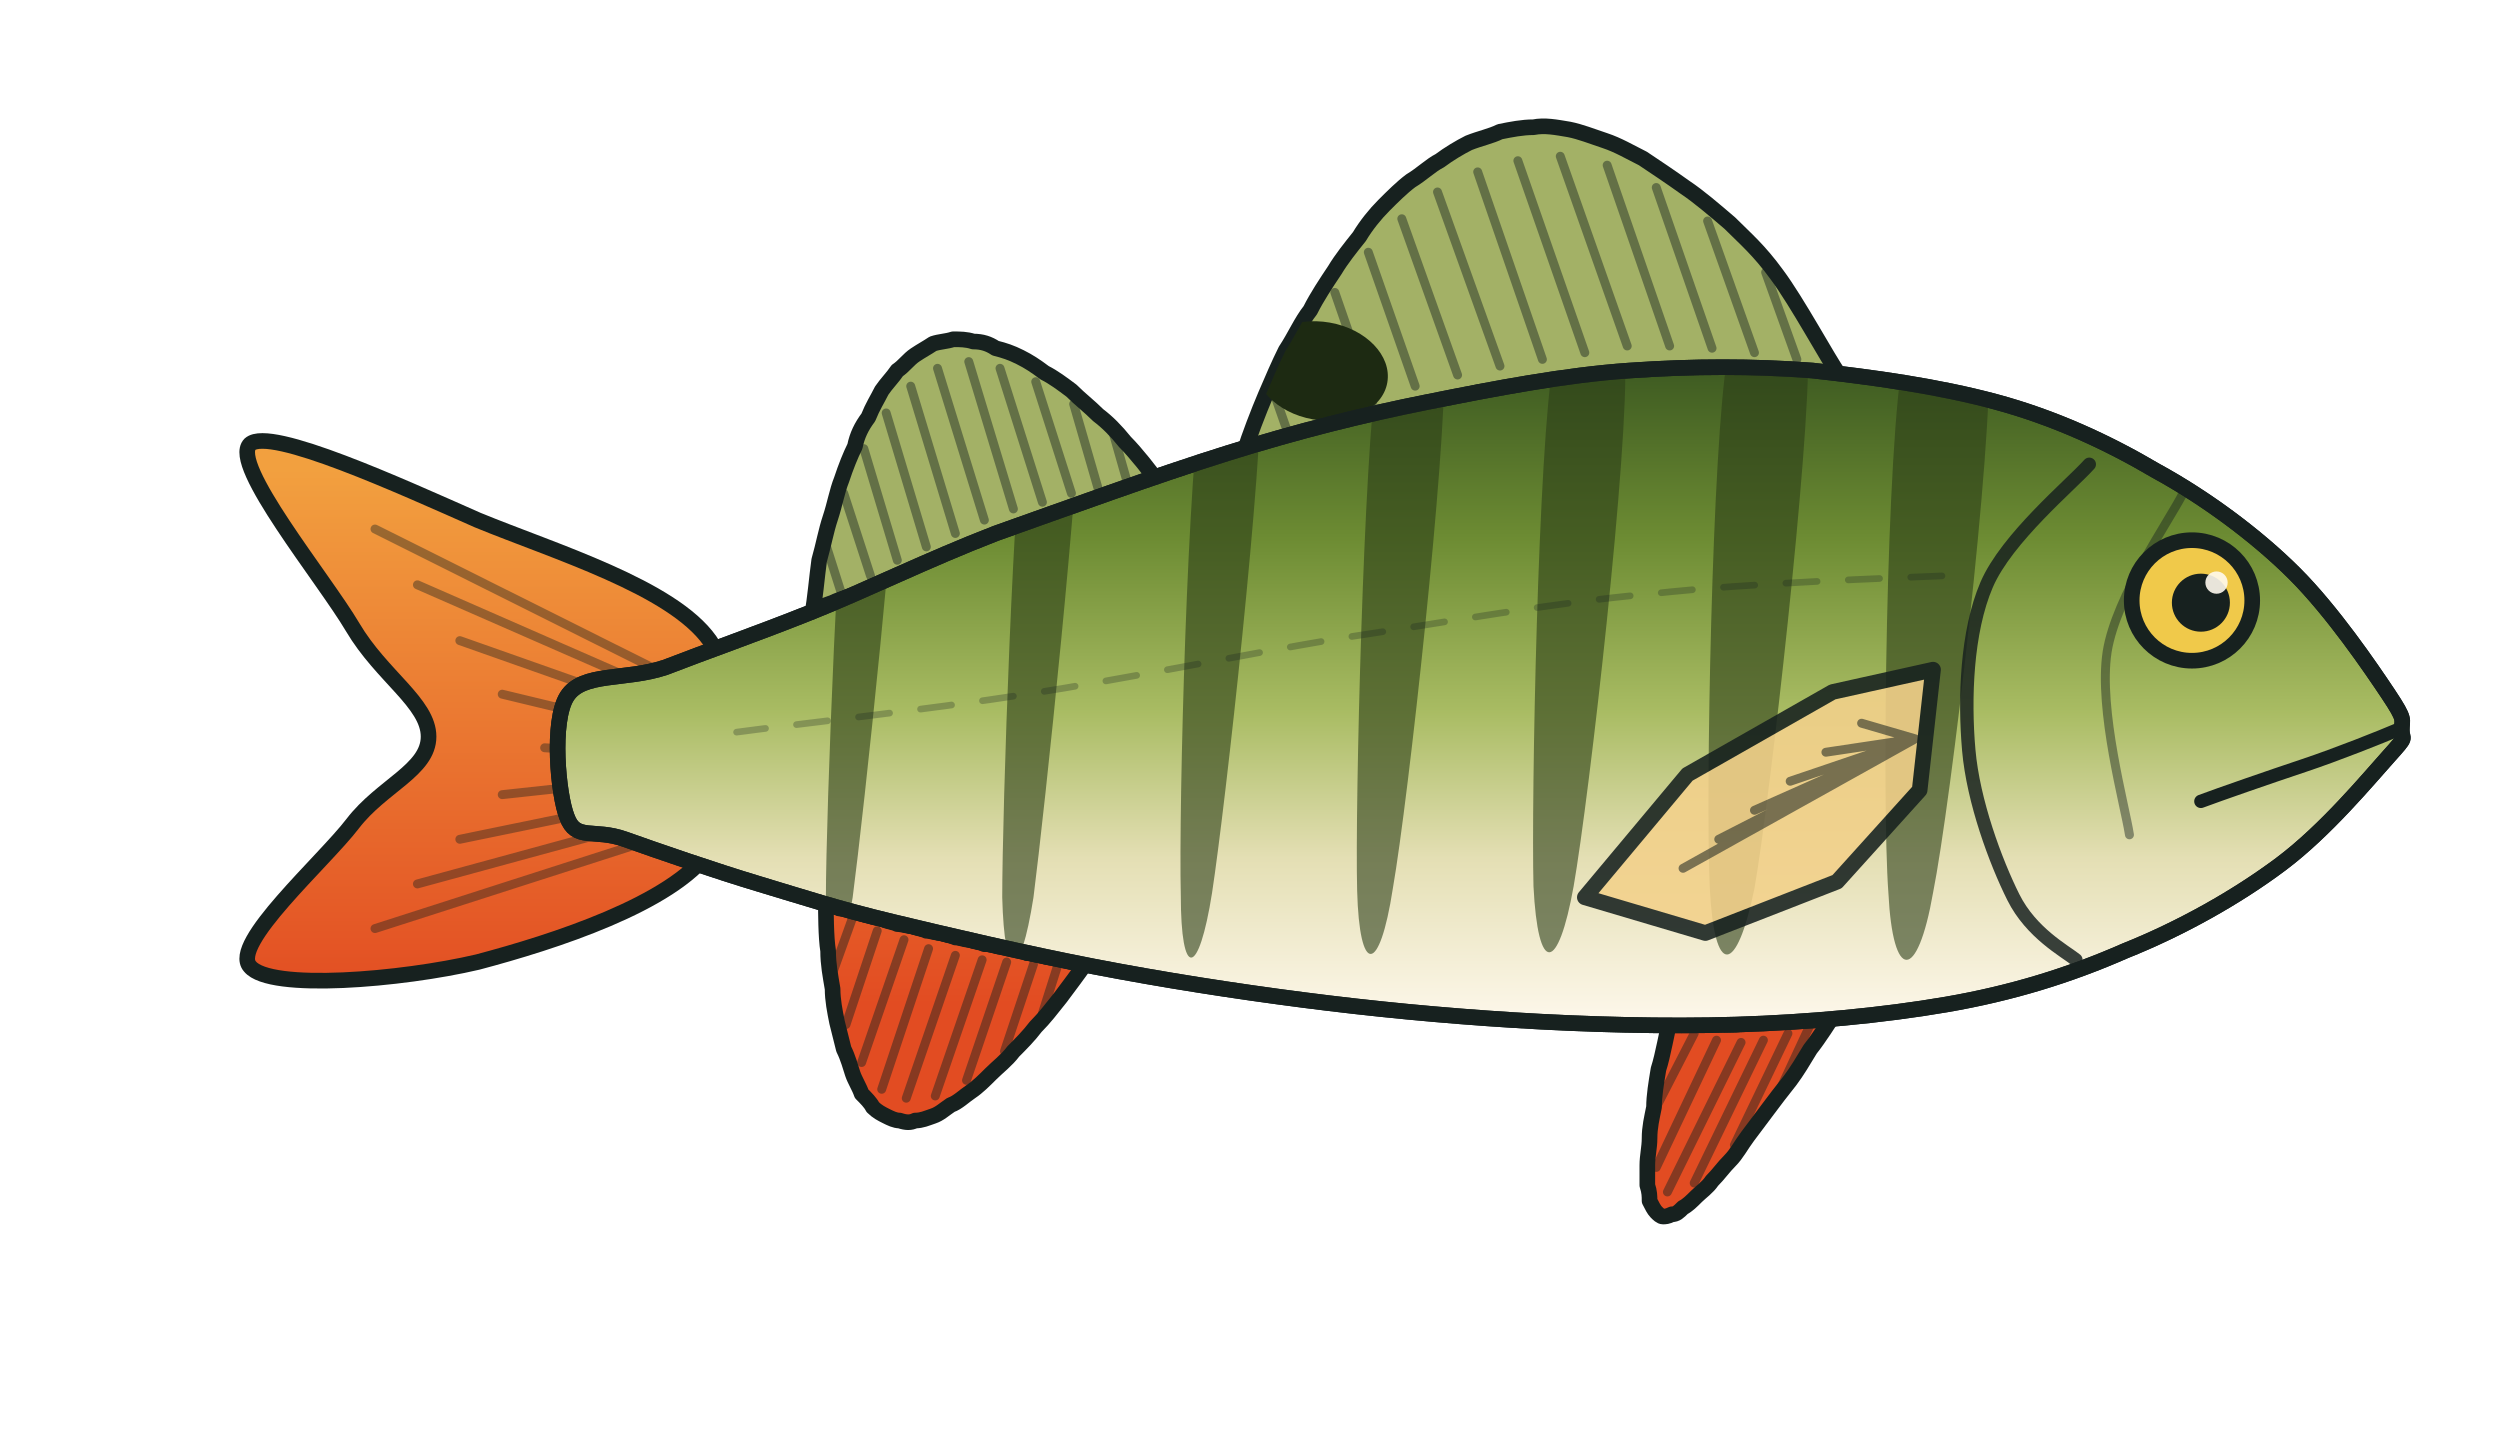
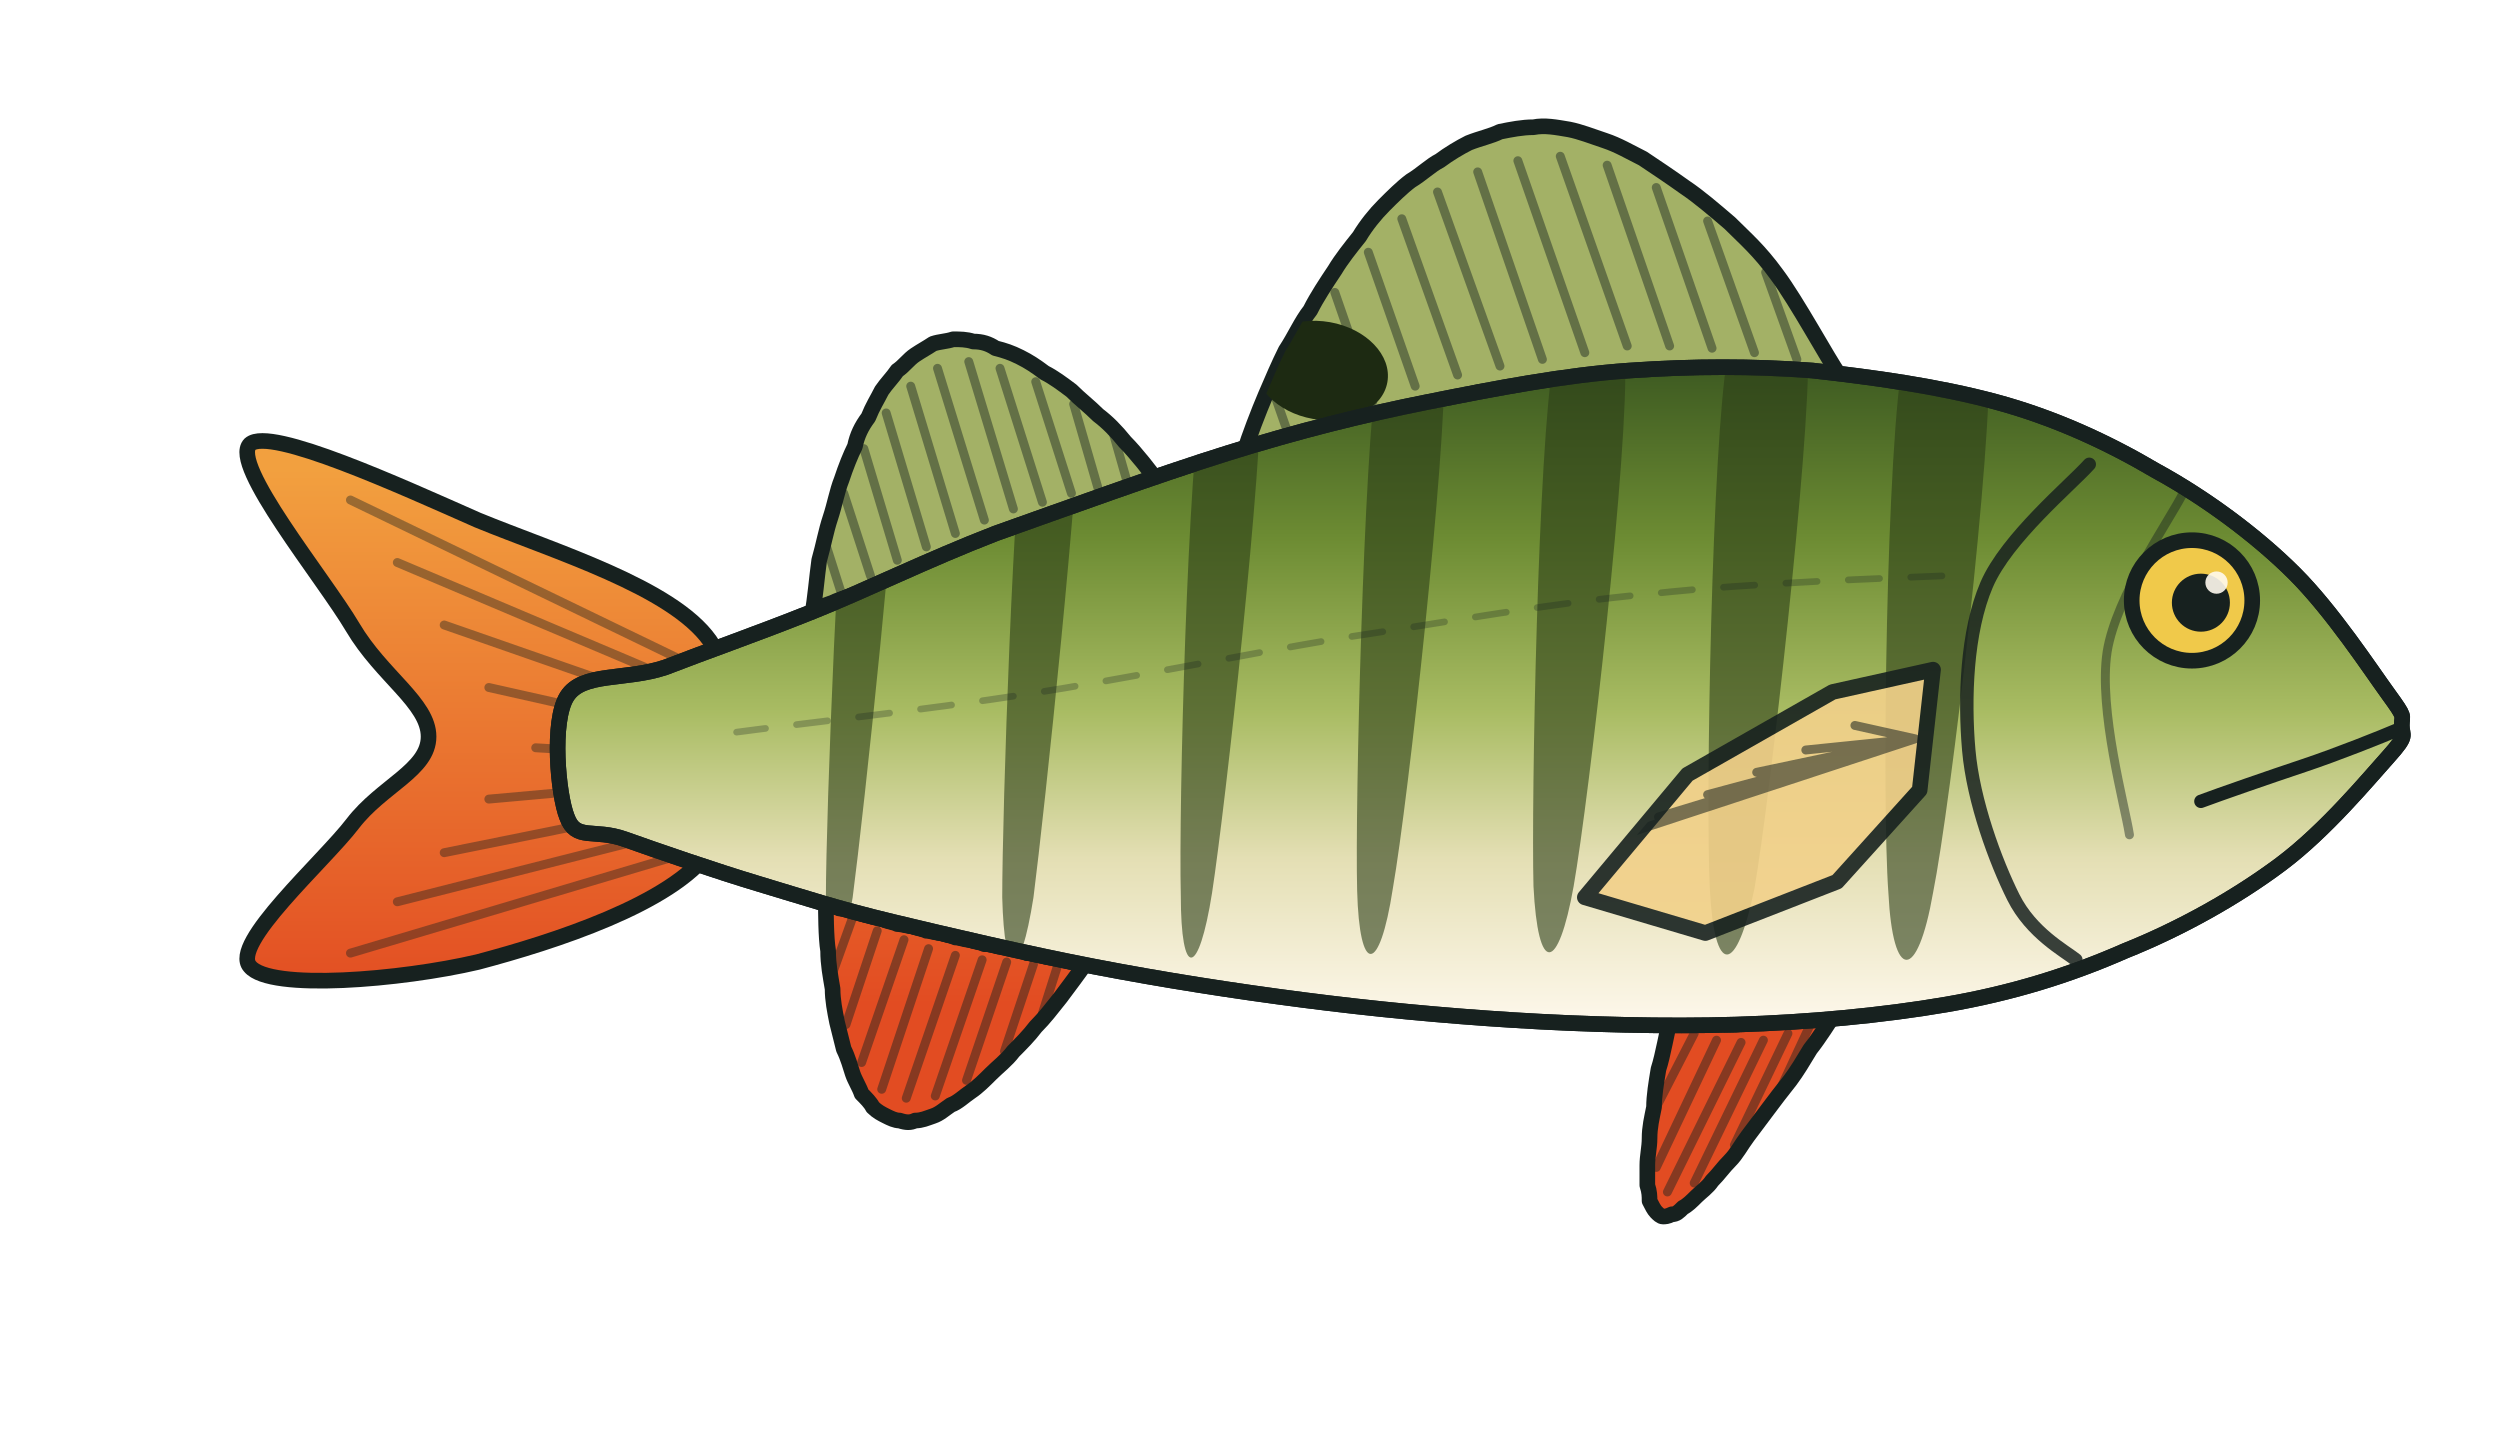
<svg xmlns="http://www.w3.org/2000/svg" viewBox="0 0 1120 640" width="1120" height="640">
  <g transform="translate(1070,330) scale(-1,1)">
    <defs>
      <linearGradient id="hud7" x1="0" y1="-166" x2="0" y2="132" gradientUnits="userSpaceOnUse">
        <stop offset="0" stop-color="#3D5A21" />
        <stop offset=".26" stop-color="#6D8C33" />
        <stop offset=".52" stop-color="#A9BC63" />
        <stop offset=".74" stop-color="#E4DFB4" />
        <stop offset="1" stop-color="#FFF9EE" />
      </linearGradient>
      <linearGradient id="ror7" x1="0" y1="-120" x2="0" y2="120" gradientUnits="userSpaceOnUse">
        <stop offset="0" stop-color="#F2A03F" />
        <stop offset="1" stop-color="#E24C22" />
      </linearGradient>
      <clipPath id="klip7">
-         <path d="M 0,-19 C 8,-31 25,-56 42,-73 C 59,-90 82,-107 104,-119 C 126,-132 150,-143 176,-150 C 202,-157 231,-161 258,-164 C 285,-166 311,-166 340,-164 C 369,-162 400,-156 430,-150 C 460,-144 488,-137 520,-127 C 552,-117 593,-102 624,-91 C 655,-79 681,-66 706,-56 C 731,-46 754,-38 772,-31 C 790,-25 809,-29 816,-18 C 823,-7 820,26 816,36 C 812,47 804,41 790,46 C 776,51 750,60 730,66 C 710,72 695,77 670,83 C 645,89 611,97 580,103 C 549,109 517,114 486,118 C 455,122 424,125 392,127 C 360,129 324,130 292,129 C 260,128 227,125 198,120 C 169,115 143,107 118,96 C 93,86 68,72 48,57 C 28,42 9,19 0,9 C -9,-1 -6,2 -6,-3 C -6,-8 -8,-7 0,-19 Z" />
+         <path d="M 0,-19 C 8,-30 25,-56 42,-73 C 59,-90 82,-107 104,-119 C 126,-132 150,-143 176,-150 C 202,-157 231,-161 258,-164 C 285,-166 311,-166 340,-164 C 369,-162 400,-156 430,-150 C 460,-144 488,-137 520,-127 C 552,-117 593,-102 624,-91 C 655,-79 681,-66 706,-56 C 731,-46 754,-38 772,-31 C 790,-25 809,-29 816,-18 C 823,-7 820,26 816,36 C 812,47 804,41 790,46 C 776,51 750,60 730,66 C 710,72 695,77 670,83 C 645,89 611,97 580,103 C 549,109 517,114 486,118 C 455,122 424,125 392,127 C 360,129 324,130 292,129 C 260,128 227,125 198,120 C 169,115 143,107 118,96 C 93,86 68,72 48,57 C 28,42 9,19 0,9 C -9,-1 -6,-0 -6,-5 C -6,-10 -8,-8 0,-19 Z" />
      </clipPath>
      <clipPath id="ryg17">
        <path d="M 246,-162 C 251,-169 265,-195 274,-207 C 282,-218 288,-223 295,-230 C 302,-236 309,-242 315,-246 C 322,-251 328,-255 334,-259 C 340,-262 345,-265 351,-267 C 357,-269 362,-271 367,-272 C 373,-273 378,-274 383,-273 C 388,-273 393,-272 398,-271 C 402,-269 407,-268 412,-266 C 416,-264 421,-261 425,-258 C 429,-256 433,-252 438,-249 C 442,-246 446,-242 450,-238 C 454,-234 458,-229 461,-224 C 465,-219 469,-214 472,-209 C 476,-203 480,-197 483,-191 C 487,-186 490,-179 494,-173 C 497,-167 500,-160 503,-153 C 506,-146 511,-133 512,-129 C 513,-125 514,-128 512,-129 C 510,-130 502,-131 497,-133 C 492,-134 487,-135 482,-137 C 478,-138 473,-139 468,-141 C 463,-142 458,-143 453,-144 C 448,-146 443,-147 438,-148 C 433,-149 428,-150 423,-151 C 418,-152 413,-153 409,-154 C 404,-155 399,-155 394,-156 C 389,-157 384,-158 379,-158 C 374,-159 369,-160 364,-161 C 359,-161 354,-162 349,-163 C 345,-163 340,-164 335,-164 C 330,-164 325,-164 320,-164 C 315,-164 310,-164 305,-164 C 300,-164 295,-164 290,-164 C 285,-164 280,-164 276,-164 C 271,-164 266,-164 261,-164 C 256,-163 248,-162 246,-162 C 244,-162 241,-154 246,-162 Z" />
      </clipPath>
      <clipPath id="ryg27">
        <path d="M 552,-115 C 554,-118 561,-127 566,-132 C 570,-137 574,-141 578,-144 C 582,-148 586,-151 590,-155 C 594,-158 598,-161 602,-163 C 606,-166 609,-168 613,-170 C 617,-172 620,-173 624,-174 C 627,-176 630,-177 634,-177 C 637,-178 640,-178 643,-178 C 646,-177 649,-177 652,-176 C 655,-174 657,-173 660,-171 C 663,-169 665,-166 668,-164 C 670,-161 673,-158 675,-155 C 677,-151 679,-148 681,-143 C 684,-139 686,-135 687,-130 C 689,-126 691,-121 693,-115 C 695,-110 696,-104 698,-98 C 700,-92 701,-86 703,-79 C 704,-72 705,-60 706,-56 C 707,-52 707,-56 706,-56 C 705,-57 700,-59 697,-60 C 695,-61 692,-62 689,-63 C 686,-64 683,-65 680,-67 C 677,-68 675,-69 672,-70 C 669,-71 666,-73 663,-74 C 660,-75 658,-76 655,-77 C 652,-79 649,-80 646,-81 C 643,-82 640,-83 638,-85 C 635,-86 632,-87 629,-88 C 626,-90 623,-91 620,-92 C 618,-93 615,-94 612,-95 C 609,-96 606,-97 603,-98 C 600,-99 598,-100 595,-101 C 592,-102 589,-103 586,-104 C 583,-105 581,-106 578,-107 C 575,-107 572,-108 569,-109 C 566,-110 563,-111 561,-112 C 558,-113 553,-115 552,-115 C 551,-116 550,-113 552,-115 Z" />
      </clipPath>
      <clipPath id="gat7">
        <path d="M 584,102 C 586,105 592,113 595,117 C 599,122 602,126 606,130 C 609,134 613,138 616,141 C 619,145 623,148 626,151 C 629,154 632,157 635,159 C 638,161 641,164 644,165 C 647,167 649,169 652,170 C 655,171 657,172 660,172 C 662,173 664,173 667,172 C 669,172 671,171 673,170 C 675,169 677,168 679,166 C 680,164 682,162 684,160 C 685,157 687,154 688,151 C 689,148 690,144 692,140 C 693,136 694,132 695,128 C 696,123 697,118 697,113 C 698,107 699,102 699,96 C 700,90 700,78 700,75 C 700,71 701,74 700,75 C 699,75 696,76 694,77 C 691,77 689,78 687,78 C 685,79 683,80 681,80 C 679,81 676,81 674,82 C 672,83 670,83 668,84 C 666,84 663,85 661,85 C 659,86 657,86 655,87 C 653,87 651,88 648,88 C 646,89 644,89 642,90 C 640,90 638,91 636,91 C 633,92 631,92 629,93 C 627,93 625,93 623,94 C 621,94 618,95 616,95 C 614,96 612,96 610,97 C 608,97 605,98 603,98 C 601,99 599,99 597,99 C 595,100 593,100 590,101 C 588,101 585,102 584,102 C 583,102 582,100 584,102 Z" />
      </clipPath>
      <clipPath id="bug7">
        <path d="M 248,124 C 250,127 255,135 259,140 C 262,145 265,150 268,154 C 272,159 275,163 278,167 C 281,171 284,175 287,179 C 290,183 292,187 295,190 C 298,193 300,196 303,199 C 305,202 308,204 310,206 C 312,208 314,210 316,211 C 318,213 319,214 321,214 C 323,215 324,215 325,215 C 326,215 327,214 328,213 C 329,212 330,210 331,208 C 331,206 331,204 332,201 C 332,198 332,195 332,192 C 332,188 331,184 331,180 C 331,175 330,171 329,166 C 329,161 328,155 327,149 C 325,143 323,131 322,128 C 321,124 323,128 322,128 C 321,128 319,128 318,128 C 317,128 315,128 314,128 C 312,128 311,128 310,128 C 308,128 307,128 306,128 C 304,128 303,128 301,128 C 300,128 299,128 297,129 C 296,129 295,129 293,129 C 292,129 290,129 289,128 C 288,128 286,128 285,128 C 284,128 282,128 281,128 C 280,127 278,127 277,127 C 275,127 274,127 273,127 C 271,127 270,126 269,126 C 267,126 266,126 264,126 C 263,126 262,126 260,126 C 259,125 258,125 256,125 C 255,125 253,125 252,125 C 251,125 249,124 248,124 C 247,124 246,122 248,124 Z" />
      </clipPath>
      <clipPath id="hale7">
        <path d="M 752,-43 C 769,-67 822,-83 856,-97 C 890,-112 949,-139 958,-131 C 967,-122 925,-71 912,-49 C 899,-27 878,-15 878,-0 C 878,15 899,22 912,39 C 925,56 967,93 958,103 C 949,114 890,109 856,101 C 822,92 769,75 752,51 C 735,28 735,-18 752,-43 Z" />
      </clipPath>
      <clipPath id="bryst7">
        <path d="M 204,-30 L 249,-20 L 314,17 L 360,72 L 306,88 L 247,65 L 210,24 Z" />
      </clipPath>
    </defs>
    <g fill="none" stroke="#17211F" stroke-width="7" stroke-linejoin="round" stroke-linecap="round">
      <path d="M 246,-162 C 251,-169 265,-195 274,-207 C 282,-218 288,-223 295,-230 C 302,-236 309,-242 315,-246 C 322,-251 328,-255 334,-259 C 340,-262 345,-265 351,-267 C 357,-269 362,-271 367,-272 C 373,-273 378,-274 383,-273 C 388,-273 393,-272 398,-271 C 402,-269 407,-268 412,-266 C 416,-264 421,-261 425,-258 C 429,-256 433,-252 438,-249 C 442,-246 446,-242 450,-238 C 454,-234 458,-229 461,-224 C 465,-219 469,-214 472,-209 C 476,-203 480,-197 483,-191 C 487,-186 490,-179 494,-173 C 497,-167 500,-160 503,-153 C 506,-146 511,-133 512,-129 C 513,-125 514,-128 512,-129 C 510,-130 502,-131 497,-133 C 492,-134 487,-135 482,-137 C 478,-138 473,-139 468,-141 C 463,-142 458,-143 453,-144 C 448,-146 443,-147 438,-148 C 433,-149 428,-150 423,-151 C 418,-152 413,-153 409,-154 C 404,-155 399,-155 394,-156 C 389,-157 384,-158 379,-158 C 374,-159 369,-160 364,-161 C 359,-161 354,-162 349,-163 C 345,-163 340,-164 335,-164 C 330,-164 325,-164 320,-164 C 315,-164 310,-164 305,-164 C 300,-164 295,-164 290,-164 C 285,-164 280,-164 276,-164 C 271,-164 266,-164 261,-164 C 256,-163 248,-162 246,-162 C 244,-162 241,-154 246,-162 Z" fill="#A3B166" />
      <g clip-path="url(#ryg17)">
        <path d="M 265,-169 L 279,-208 M 284,-172 L 305,-231 M 303,-174 L 328,-246 M 322,-175 L 350,-256 M 341,-175 L 371,-260 M 360,-172 L 390,-258 M 379,-169 L 408,-253 M 398,-166 L 426,-244 M 417,-162 L 442,-232 M 436,-157 L 457,-217 M 455,-150 L 472,-199 M 474,-143 L 486,-178 M 493,-136 L 500,-156" stroke-width="4" opacity=".45" />
      </g>
      <path d="M 552,-115 C 554,-118 561,-127 566,-132 C 570,-137 574,-141 578,-144 C 582,-148 586,-151 590,-155 C 594,-158 598,-161 602,-163 C 606,-166 609,-168 613,-170 C 617,-172 620,-173 624,-174 C 627,-176 630,-177 634,-177 C 637,-178 640,-178 643,-178 C 646,-177 649,-177 652,-176 C 655,-174 657,-173 660,-171 C 663,-169 665,-166 668,-164 C 670,-161 673,-158 675,-155 C 677,-151 679,-148 681,-143 C 684,-139 686,-135 687,-130 C 689,-126 691,-121 693,-115 C 695,-110 696,-104 698,-98 C 700,-92 701,-86 703,-79 C 704,-72 705,-60 706,-56 C 707,-52 707,-56 706,-56 C 705,-57 700,-59 697,-60 C 695,-61 692,-62 689,-63 C 686,-64 683,-65 680,-67 C 677,-68 675,-69 672,-70 C 669,-71 666,-73 663,-74 C 660,-75 658,-76 655,-77 C 652,-79 649,-80 646,-81 C 643,-82 640,-83 638,-85 C 635,-86 632,-87 629,-88 C 626,-90 623,-91 620,-92 C 618,-93 615,-94 612,-95 C 609,-96 606,-97 603,-98 C 600,-99 598,-100 595,-101 C 592,-102 589,-103 586,-104 C 583,-105 581,-106 578,-107 C 575,-107 572,-108 569,-109 C 566,-110 563,-111 561,-112 C 558,-113 553,-115 552,-115 C 551,-116 550,-113 552,-115 Z" fill="#A3B166" />
      <g clip-path="url(#ryg27)">
        <path d="M 565,-114 L 571,-135 M 578,-111 L 589,-149 M 590,-109 L 606,-159 M 603,-105 L 622,-165 M 616,-102 L 636,-168 M 629,-97 L 650,-165 M 642,-91 L 662,-157 M 655,-85 L 673,-145 M 668,-79 L 683,-129 M 680,-72 L 692,-109 M 693,-64 L 700,-86" stroke-width="4" opacity=".45" />
      </g>
      <path d="M 584,102 C 586,105 592,113 595,117 C 599,122 602,126 606,130 C 609,134 613,138 616,141 C 619,145 623,148 626,151 C 629,154 632,157 635,159 C 638,161 641,164 644,165 C 647,167 649,169 652,170 C 655,171 657,172 660,172 C 662,173 664,173 667,172 C 669,172 671,171 673,170 C 675,169 677,168 679,166 C 680,164 682,162 684,160 C 685,157 687,154 688,151 C 689,148 690,144 692,140 C 693,136 694,132 695,128 C 696,123 697,118 697,113 C 698,107 699,102 699,96 C 700,90 700,78 700,75 C 700,71 701,74 700,75 C 699,75 696,76 694,77 C 691,77 689,78 687,78 C 685,79 683,80 681,80 C 679,81 676,81 674,82 C 672,83 670,83 668,84 C 666,84 663,85 661,85 C 659,86 657,86 655,87 C 653,87 651,88 648,88 C 646,89 644,89 642,90 C 640,90 638,91 636,91 C 633,92 631,92 629,93 C 627,93 625,93 623,94 C 621,94 618,95 616,95 C 614,96 612,96 610,97 C 608,97 605,98 603,98 C 601,99 599,99 597,99 C 595,100 593,100 590,101 C 588,101 585,102 584,102 C 583,102 582,100 584,102 Z" fill="url(#ror7)" />
      <g clip-path="url(#gat7)">
        <path d="M 596,102 L 603,124 M 607,102 L 620,141 M 619,101 L 637,154 M 630,100 L 651,161 M 642,98 L 664,162 M 654,95 L 675,158 M 665,91 L 684,146 M 677,87 L 691,129 M 688,81 L 697,106" stroke-width="4" opacity=".45" />
      </g>
      <path d="M 248,124 C 250,127 255,135 259,140 C 262,145 265,150 268,154 C 272,159 275,163 278,167 C 281,171 284,175 287,179 C 290,183 292,187 295,190 C 298,193 300,196 303,199 C 305,202 308,204 310,206 C 312,208 314,210 316,211 C 318,213 319,214 321,214 C 323,215 324,215 325,215 C 326,215 327,214 328,213 C 329,212 330,210 331,208 C 331,206 331,204 332,201 C 332,198 332,195 332,192 C 332,188 331,184 331,180 C 331,175 330,171 329,166 C 329,161 328,155 327,149 C 325,143 323,131 322,128 C 321,124 323,128 322,128 C 321,128 319,128 318,128 C 317,128 315,128 314,128 C 312,128 311,128 310,128 C 308,128 307,128 306,128 C 304,128 303,128 301,128 C 300,128 299,128 297,129 C 296,129 295,129 293,129 C 292,129 290,129 289,128 C 288,128 286,128 285,128 C 284,128 282,128 281,128 C 280,127 278,127 277,127 C 275,127 274,127 273,127 C 271,127 270,126 269,126 C 267,126 266,126 264,126 C 263,126 262,126 260,126 C 259,125 258,125 256,125 C 255,125 253,125 252,125 C 251,125 249,124 248,124 C 247,124 246,122 248,124 Z" fill="url(#ror7)" />
      <g clip-path="url(#bug7)">
        <path d="M 259,129 L 272,157 M 269,133 L 293,183 M 280,136 L 311,200 M 290,137 L 323,204 M 301,136 L 328,193 M 311,133 L 329,168" stroke-width="4" opacity=".45" />
      </g>
      <path d="M 752,-43 C 769,-67 822,-83 856,-97 C 890,-112 949,-139 958,-131 C 967,-122 925,-71 912,-49 C 899,-27 878,-15 878,-0 C 878,15 899,22 912,39 C 925,56 967,93 958,103 C 949,114 890,109 856,101 C 822,92 769,75 752,51 C 735,28 735,-18 752,-43 Z" fill="url(#ror7)" />
      <g clip-path="url(#hale7)">
-         <path d="M 762,-23 L 902,-93 M 762,-15 L 883,-68 M 762,-7 L 864,-43 M 762,1 L 845,-19 M 762,9 L 826,5 M 762,17 L 845,26 M 762,25 L 864,46 M 762,33 L 883,66 M 762,41 L 902,86" stroke-width="4" opacity=".4" />
+         <path d="M 762,-33 L 913,-106 M 762,-23 L 892,-78 M 762,-12 L 871,-50 M 762,-2 L 851,-22 M 762,9 L 830,5 M 762,20 L 851,28 M 762,30 L 871,52 M 762,41 L 892,74 M 762,52 L 913,97" stroke-width="4" opacity=".4" />
      </g>
      <g clip-path="url(#ryg17)">
-         <ellipse cx="478.0" cy="-163.8" rx="30" ry="22" fill="#1D2A12" stroke="none" transform="rotate(-10 478 -164)" />
+         <ellipse cx="478" cy="-164" rx="30" ry="22" fill="#1D2A12" stroke="none" transform="rotate(-10 478 -164)" />
      </g>
-       <path d="M 0,-19 C 8,-31 25,-56 42,-73 C 59,-90 82,-107 104,-119 C 126,-132 150,-143 176,-150 C 202,-157 231,-161 258,-164 C 285,-166 311,-166 340,-164 C 369,-162 400,-156 430,-150 C 460,-144 488,-137 520,-127 C 552,-117 593,-102 624,-91 C 655,-79 681,-66 706,-56 C 731,-46 754,-38 772,-31 C 790,-25 809,-29 816,-18 C 823,-7 820,26 816,36 C 812,47 804,41 790,46 C 776,51 750,60 730,66 C 710,72 695,77 670,83 C 645,89 611,97 580,103 C 549,109 517,114 486,118 C 455,122 424,125 392,127 C 360,129 324,130 292,129 C 260,128 227,125 198,120 C 169,115 143,107 118,96 C 93,86 68,72 48,57 C 28,42 9,19 0,9 C -9,-1 -6,2 -6,-3 C -6,-8 -8,-7 0,-19 Z" fill="url(#hud7)" />
+       <path d="M 0,-19 C 8,-30 25,-56 42,-73 C 59,-90 82,-107 104,-119 C 126,-132 150,-143 176,-150 C 202,-157 231,-161 258,-164 C 285,-166 311,-166 340,-164 C 369,-162 400,-156 430,-150 C 460,-144 488,-137 520,-127 C 552,-117 593,-102 624,-91 C 655,-79 681,-66 706,-56 C 731,-46 754,-38 772,-31 C 790,-25 809,-29 816,-18 C 823,-7 820,26 816,36 C 812,47 804,41 790,46 C 776,51 750,60 730,66 C 710,72 695,77 670,83 C 645,89 611,97 580,103 C 549,109 517,114 486,118 C 455,122 424,125 392,127 C 360,129 324,130 292,129 C 260,128 227,125 198,120 C 169,115 143,107 118,96 C 93,86 68,72 48,57 C 28,42 9,19 0,9 C -9,-1 -6,-0 -6,-5 C -6,-10 -8,-8 0,-19 Z" fill="url(#hud7)" />
      <g clip-path="url(#klip7)" stroke="none">
        <path d="M 179,-172 C 181,-212 209,-212 217,-172 C 225,-132 227,30 224,70 C 222,110 211,110 204,70 C 196,30 177,-132 179,-172 Z" fill="#2C3E17" opacity=".6" />
        <path d="M 260,-172 C 262,-212 288,-211 296,-171 C 303,-131 306,28 304,68 C 302,108 292,107 284,68 C 277,28 259,-132 260,-172 Z" fill="#2C3E17" opacity=".6" />
        <path d="M 342,-170 C 343,-209 367,-209 374,-169 C 381,-129 384,28 383,67 C 381,107 372,106 365,67 C 358,27 340,-131 342,-170 Z" fill="#2C3E17" opacity=".6" />
        <path d="M 423,-167 C 424,-205 446,-204 453,-165 C 459,-126 463,30 462,69 C 461,107 452,107 446,68 C 439,28 422,-128 423,-167 Z" fill="#2C3E17" opacity=".6" />
        <path d="M 505,-162 C 505,-200 525,-199 531,-160 C 538,-121 542,32 541,71 C 541,109 533,108 527,70 C 521,31 504,-123 505,-162 Z" fill="#2C3E17" opacity=".6" />
        <path d="M 586,-157 C 586,-194 604,-193 610,-155 C 616,-117 621,34 621,72 C 620,110 613,110 607,72 C 602,33 586,-119 586,-157 Z" fill="#2C3E17" opacity=".6" />
        <path d="M 667,-153 C 667,-190 683,-190 689,-152 C 694,-115 700,34 700,72 C 700,109 694,109 688,72 C 683,34 667,-116 667,-153 Z" fill="#2C3E17" opacity=".6" />
      </g>
-       <path d="M 0,-19 C 8,-31 25,-56 42,-73 C 59,-90 82,-107 104,-119 C 126,-132 150,-143 176,-150 C 202,-157 231,-161 258,-164 C 285,-166 311,-166 340,-164 C 369,-162 400,-156 430,-150 C 460,-144 488,-137 520,-127 C 552,-117 593,-102 624,-91 C 655,-79 681,-66 706,-56 C 731,-46 754,-38 772,-31 C 790,-25 809,-29 816,-18 C 823,-7 820,26 816,36 C 812,47 804,41 790,46 C 776,51 750,60 730,66 C 710,72 695,77 670,83 C 645,89 611,97 580,103 C 549,109 517,114 486,118 C 455,122 424,125 392,127 C 360,129 324,130 292,129 C 260,128 227,125 198,120 C 169,115 143,107 118,96 C 93,86 68,72 48,57 C 28,42 9,19 0,9 C -9,-1 -6,2 -6,-3 C -6,-8 -8,-7 0,-19 Z" />
+       <path d="M 0,-19 C 8,-30 25,-56 42,-73 C 59,-90 82,-107 104,-119 C 126,-132 150,-143 176,-150 C 202,-157 231,-161 258,-164 C 285,-166 311,-166 340,-164 C 369,-162 400,-156 430,-150 C 460,-144 488,-137 520,-127 C 552,-117 593,-102 624,-91 C 655,-79 681,-66 706,-56 C 731,-46 754,-38 772,-31 C 790,-25 809,-29 816,-18 C 823,-7 820,26 816,36 C 812,47 804,41 790,46 C 776,51 750,60 730,66 C 710,72 695,77 670,83 C 645,89 611,97 580,103 C 549,109 517,114 486,118 C 455,122 424,125 392,127 C 360,129 324,130 292,129 C 260,128 227,125 198,120 C 169,115 143,107 118,96 C 93,86 68,72 48,57 C 28,42 9,19 0,9 C -9,-1 -6,-0 -6,-5 C -6,-10 -8,-8 0,-19 Z" />
      <path d="M 134,-122 C 142,-113 171,-89 180,-68 C 189,-47 190,-17 188,6 C 186,29 176,56 168,72 C 160,88 145,96 140,100" stroke-width="6" opacity=".85" />
      <path d="M 92,-109 C 98,-97 122,-63 126,-38 C 130,-12 118,31 116,44" stroke-width="4" opacity=".45" />
      <path d="M 200,-72 C 222,-71 285,-69 330,-64 C 375,-60 423,-51 470,-44 C 517,-36 565,-26 610,-19 C 655,-12 718,-5 740,-2" stroke-width="3" opacity=".28" stroke-dasharray="14 14" />
      <path d="M -4,-3 C 3,-0 23,8 38,13 C 53,18 76,26 84,29" stroke-width="6" />
      <circle cx="88" cy="-61" r="27" fill="#F0C94A" />
      <circle cx="84" cy="-60" r="13" fill="#17211F" stroke="none" />
      <circle cx="77" cy="-69" r="5" fill="#FFF9EE" stroke="none" opacity=".9" />
-       <path d="M 204,-30 L 249,-20 L 314,17 L 360,72 L 306,88 L 247,65 L 210,24 Z" fill="#F2D08A" opacity=".88" />
+       <path d="M 204,-30 L 249,-20 L 314,17 L 360,72 L 306,88 L 247,65 L 210,24 Z" fill="#F2D08A" opacity=".9" />
      <g clip-path="url(#bryst7)">
-         <path d="M 212,1 L 236,-6 M 212,1 L 252,7 M 212,1 L 268,20 M 212,1 L 284,33 M 212,1 L 300,46 M 212,1 L 316,59" stroke-width="4" opacity=".55" />
+         <path d="M 212,1 L 239,-5 M 212,1 L 261,6 M 212,1 L 283,16 M 212,1 L 305,26 M 212,1 L 327,36 M 212,1 L 349,46" stroke-width="4" opacity=".55" />
      </g>
    </g>
  </g>
</svg>
